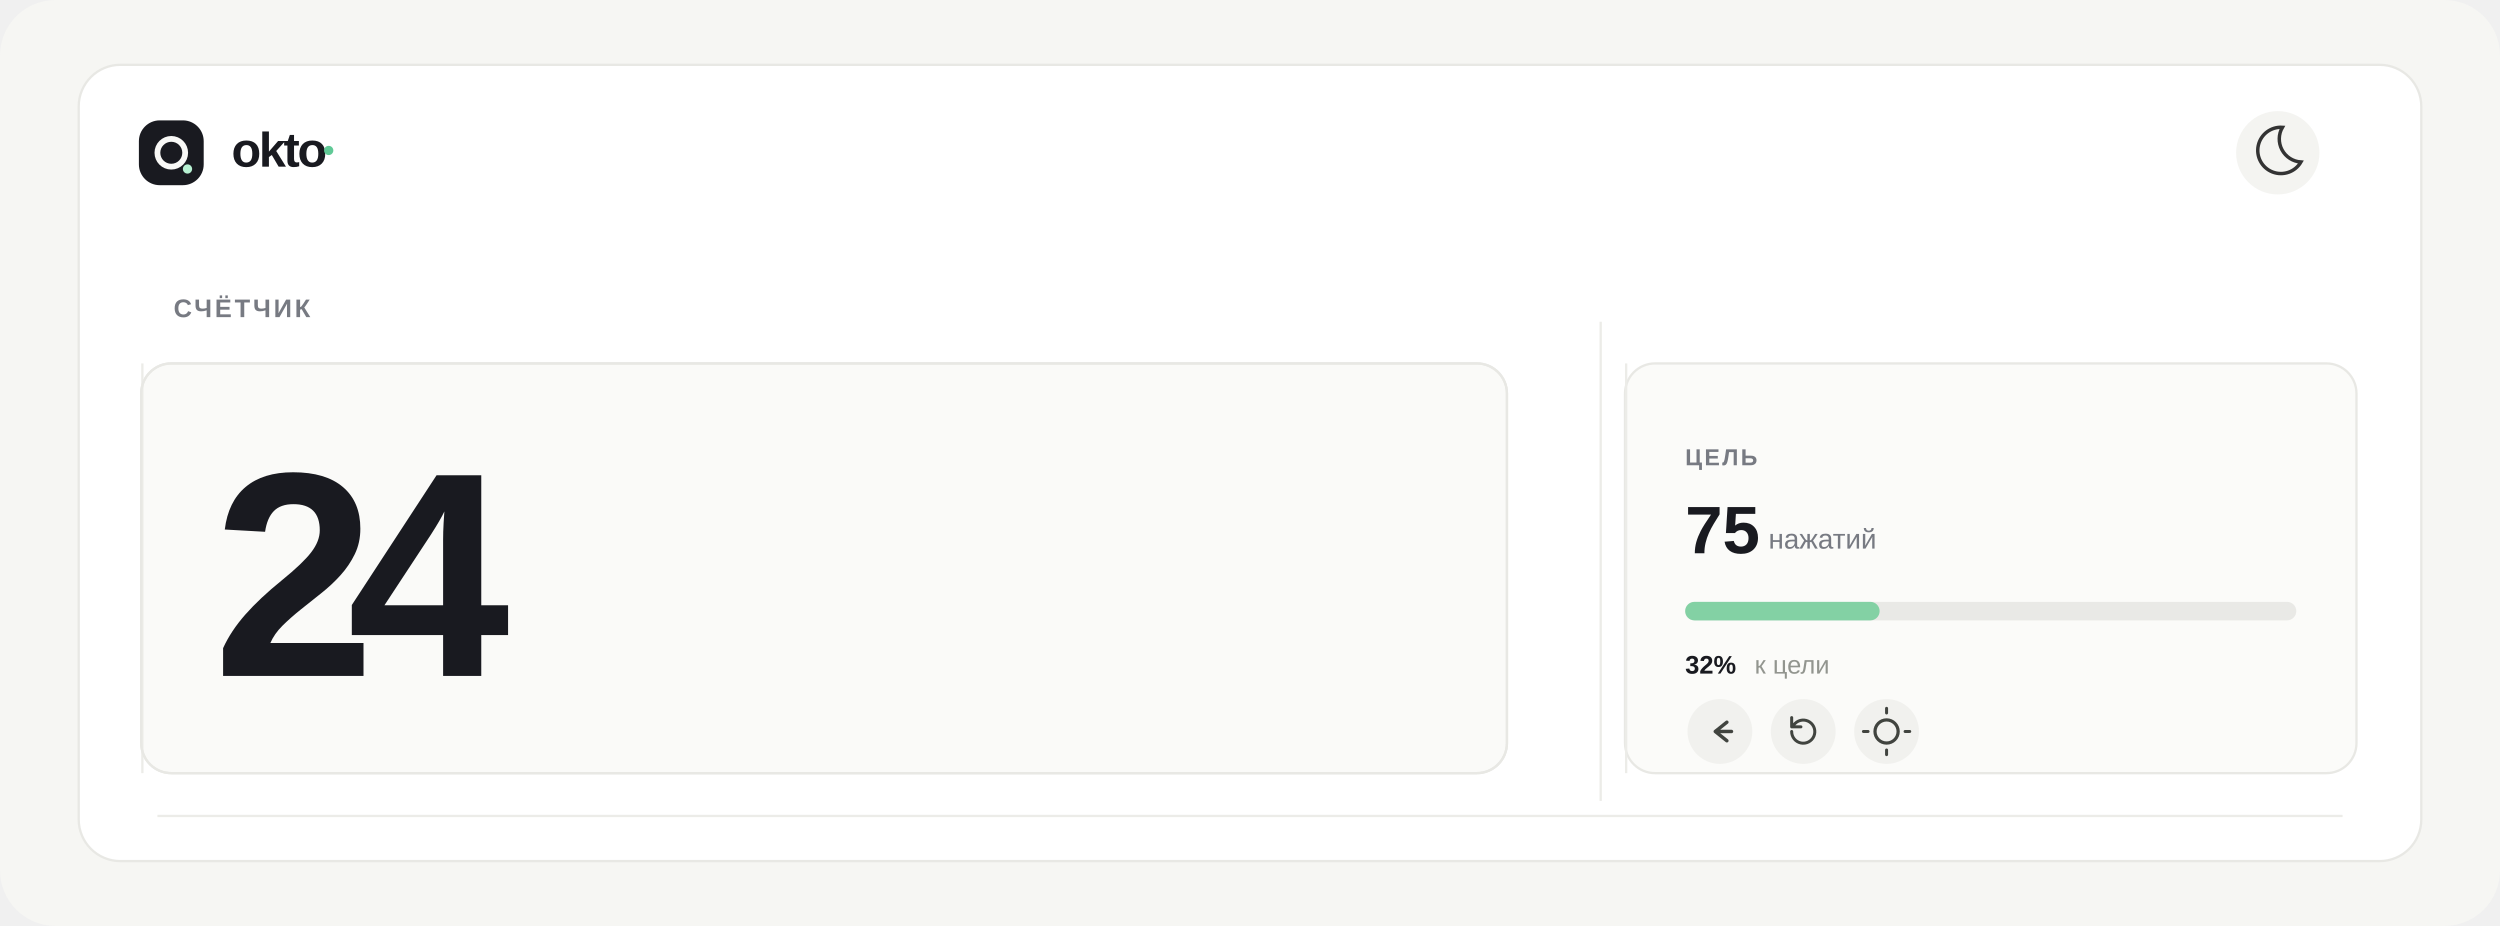
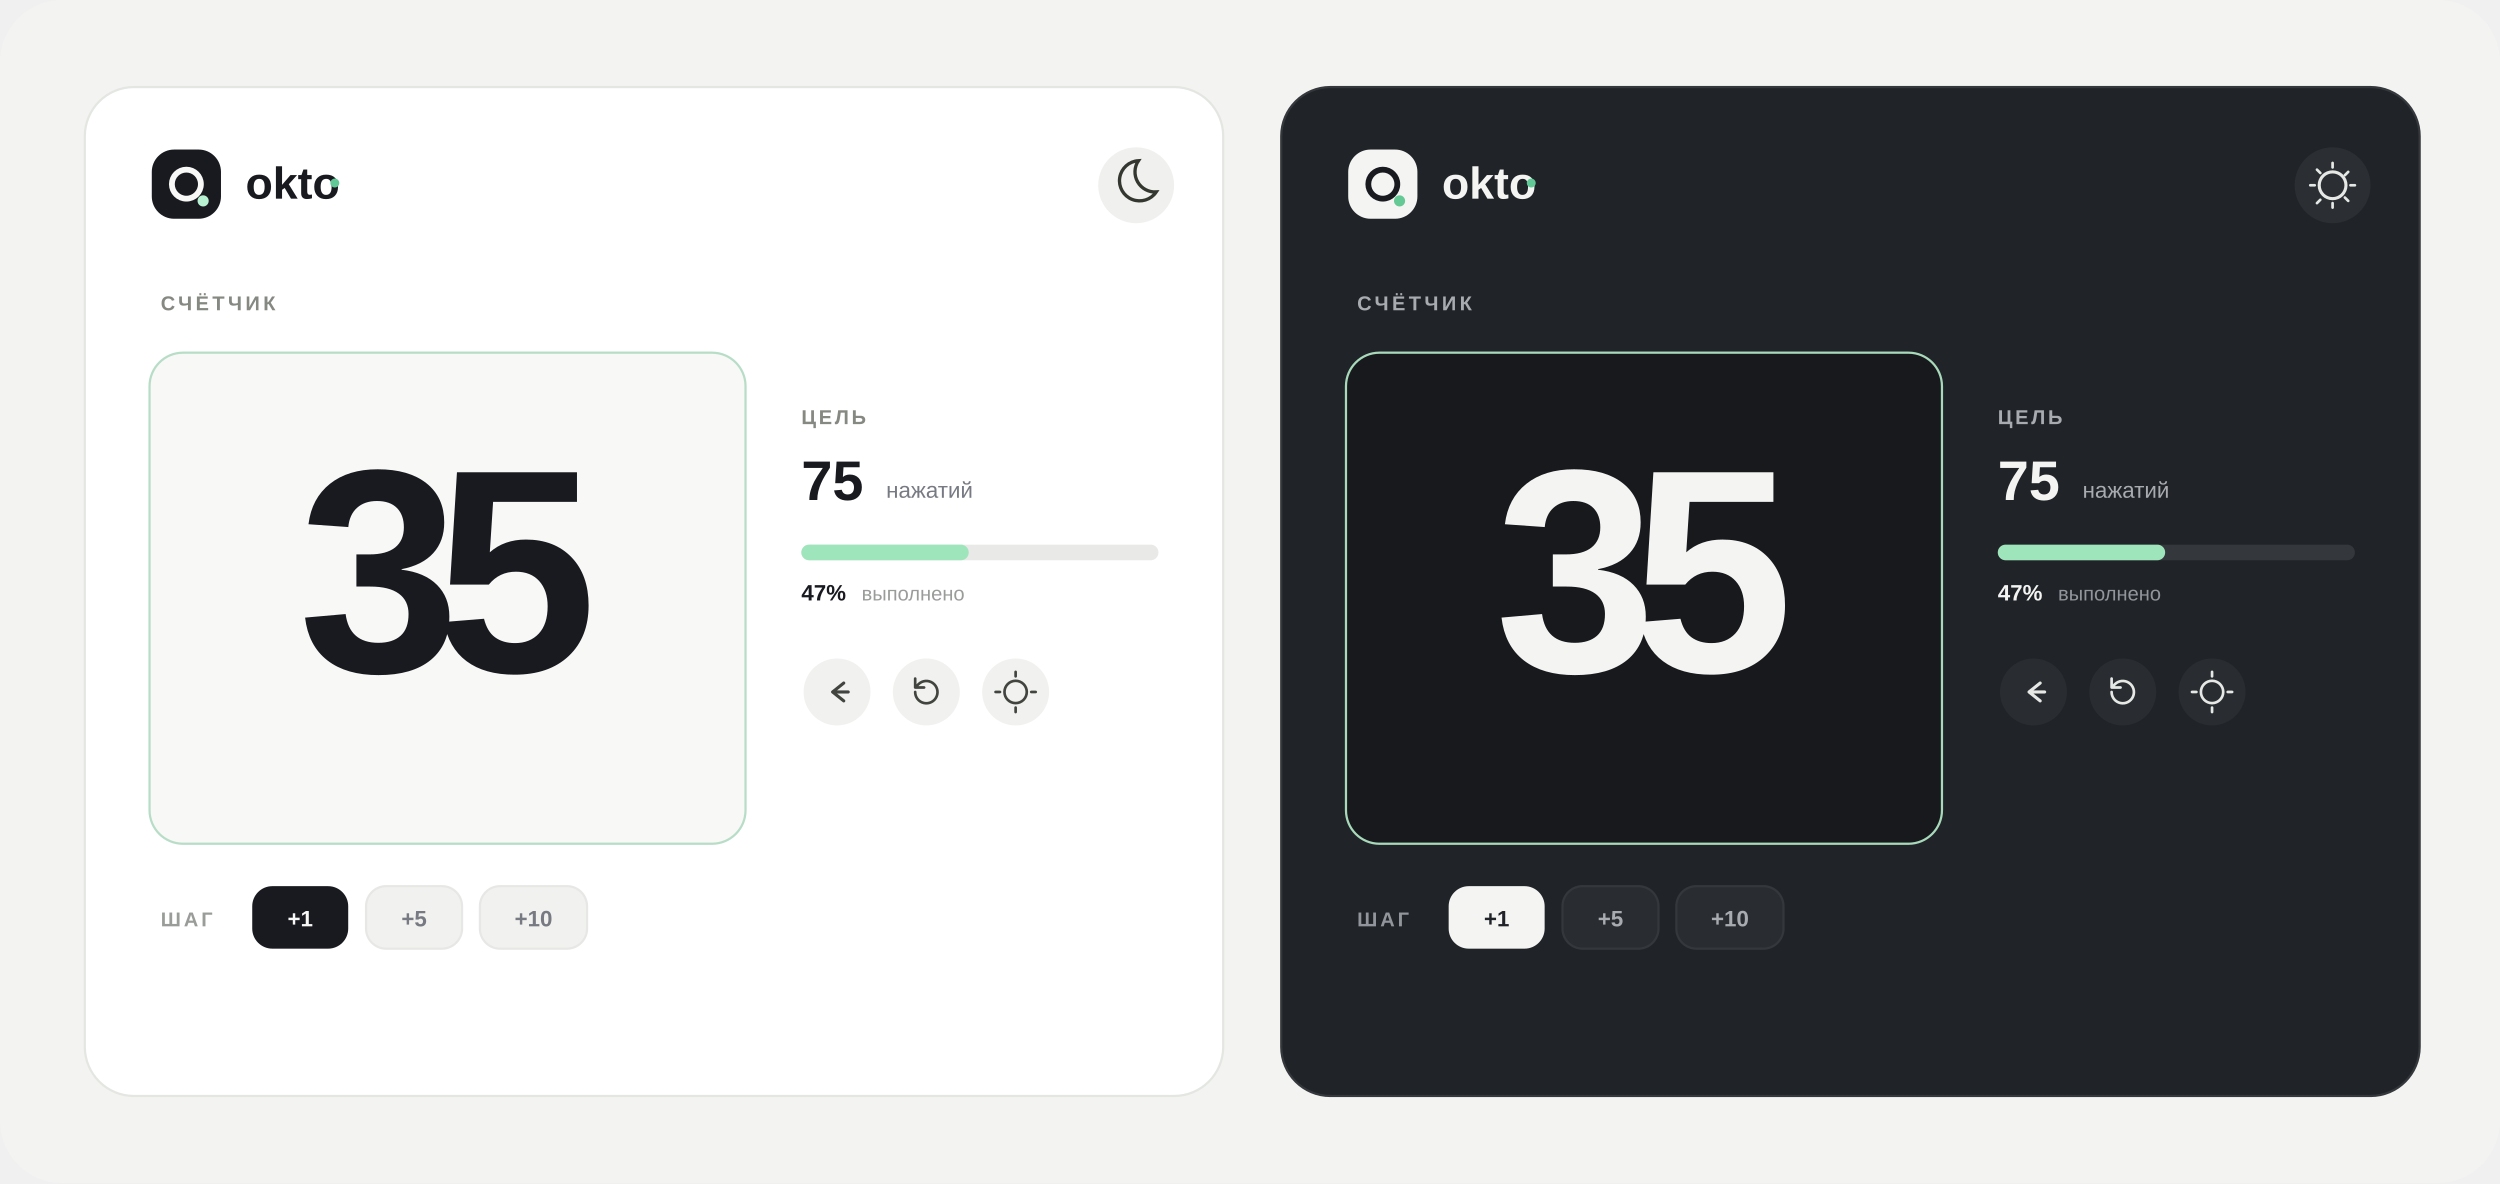
- <svg xmlns="http://www.w3.org/2000/svg" viewBox="0 0 1080 400" fill="none">
-   <rect width="1080" height="400" rx="24" fill="#F6F6F3" />
-   <rect x="34" y="28" width="1012" height="344" rx="18" fill="#fff" stroke="#E8E8E4" />
-   <rect x="60" y="52" width="28" height="28" rx="9" fill="#191A20" />
-   <circle cx="74" cy="66" r="6" stroke="#F8F8F6" stroke-width="2.5" />
-   <circle cx="81" cy="73" r="2" fill="#B7F1D2" />
-   <text x="100" y="72" fill="#191A20" font-family="Arial,sans-serif" font-size="21" font-weight="700" letter-spacing="-1">okto</text>
-   <circle cx="142" cy="65" r="2" fill="#60C996" />
-   <circle cx="984" cy="66" r="18" fill="#F4F4F1" />
-   <path d="M986 55a10 10 0 1 0 8 15 10 10 0 0 1-8-15Z" stroke="#333" stroke-width="1.5" />
-   <text x="75" y="137" fill="#777A82" font-family="Arial,sans-serif" font-size="11" font-weight="700" letter-spacing="1.2">СЧЁТЧИК</text>
-   <rect x="61" y="157" width="590" height="177" rx="13" fill="#FAFAF8" stroke="#E8E8E4" />
-   <text x="92" y="292" fill="#191A20" font-family="Arial,sans-serif" font-size="126" font-weight="600" letter-spacing="-12">24</text>
-   <rect x="702" y="157" width="316" height="177" rx="13" fill="#FBFBF9" stroke="#E8E8E4" />
-   <text x="728" y="201" fill="#777A82" font-family="Arial,sans-serif" font-size="10" font-weight="700" letter-spacing="1">ЦЕЛЬ</text>
-   <text x="728" y="239" fill="#191A20" font-family="Arial,sans-serif" font-size="29" font-weight="600">75</text>
-   <text x="764" y="237" fill="#777A82" font-family="Arial,sans-serif" font-size="12">нажатий</text>
-   <rect x="728" y="260" width="264" height="8" rx="4" fill="#E9E9E6" />
-   <rect x="728" y="260" width="84" height="8" rx="4" fill="#83D1A4" />
-   <text x="728" y="291" fill="#191A20" font-family="Arial,sans-serif" font-size="11" font-weight="700">32%</text>
-   <text x="758" y="291" fill="#92958F" font-family="Arial,sans-serif" font-size="11">к цели</text>
-   <circle cx="743" cy="316" r="14" fill="#F1F1EE" />
-   <path d="m746 312-5 4 5 4m-5-4h7" stroke="#41443F" stroke-width="1.5" stroke-linecap="round" stroke-linejoin="round" />
-   <circle cx="779" cy="316" r="14" fill="#F1F1EE" />
-   <path d="M774 316a5 5 0 1 0 1.5-3.5L774 314m0-4v4h4" stroke="#41443F" stroke-width="1.3" stroke-linecap="round" stroke-linejoin="round" />
-   <circle cx="815" cy="316" r="14" fill="#F1F1EE" />
-   <circle cx="815" cy="316" r="5" stroke="#41443F" stroke-width="1.4" />
-   <path d="M815 306v2m0 16v2m-10-10h2m16 0h2" stroke="#41443F" stroke-width="1.3" stroke-linecap="round" />
-   <rect x="68" y="352" width="944" height="1" fill="#ECECE8" />
-   <rect x="61" y="157" width="1" height="177" fill="#ECECE8" />
-   <rect x="691" y="139" width="1" height="207" fill="#ECECE8" />
-   <rect x="702" y="157" width="1" height="177" fill="#ECECE8" />
-   <rect x="61" y="157" width="590" height="177" rx="13" stroke="#E8E8E4" />
+ <svg xmlns="http://www.w3.org/2000/svg" viewBox="0 0 1120 530" fill="none">
+   <rect width="1120" height="530" rx="28" fill="#F3F4F1" />
+   <rect x="38" y="39" width="510" height="452" rx="22" fill="#fff" stroke="#E4E6E2" />
+   <rect x="68" y="67" width="31" height="31" rx="10" fill="#191A20" />
+   <circle cx="83.5" cy="82.5" r="6.5" stroke="#F8F8F6" stroke-width="2.6" />
+   <circle cx="91" cy="90" r="2.5" fill="#B7F1D2" />
+   <text x="110" y="89" fill="#191A20" font-family="Arial,sans-serif" font-size="20" font-weight="700">okto</text>
+   <circle cx="150" cy="82" r="2" fill="#60C996" />
+   <circle cx="509" cy="83" r="17" fill="#F0F1EE" />
+   <path d="M510 72a9 9 0 1 0 8 14 9 9 0 0 1-8-14Z" stroke="#343730" stroke-width="1.5" />
+   <text x="72" y="139" fill="#858982" font-family="Arial,sans-serif" font-size="9" font-weight="700" letter-spacing="1.5">СЧЁТЧИК</text>
+   <rect x="67" y="158" width="267" height="220" rx="15" fill="#F8F8F6" stroke="#B8DDC7" />
+   <text x="200.5" y="301" text-anchor="middle" fill="#191A20" font-family="Arial,sans-serif" font-size="130" font-weight="600" letter-spacing="-11">35</text>
+   <text x="72" y="415" fill="#999C99" font-family="Arial,sans-serif" font-size="9" font-weight="700" letter-spacing="1.3">ШАГ</text>
+   <rect x="113" y="397" width="43" height="28" rx="9" fill="#191A20" />
+   <text x="134.5" y="415" text-anchor="middle" fill="#F8F8F6" font-family="Arial,sans-serif" font-size="10" font-weight="700">+1</text>
+   <rect x="164" y="397" width="43" height="28" rx="9" fill="#F1F2EF" stroke="#E7E8E5" />
+   <text x="185.5" y="415" text-anchor="middle" fill="#777A82" font-family="Arial,sans-serif" font-size="10" font-weight="600">+5</text>
+   <rect x="215" y="397" width="48" height="28" rx="9" fill="#F1F2EF" stroke="#E7E8E5" />
+   <text x="239" y="415" text-anchor="middle" fill="#777A82" font-family="Arial,sans-serif" font-size="10" font-weight="600">+10</text>
+   <text x="359" y="190" fill="#858982" font-family="Arial,sans-serif" font-size="9" font-weight="700" letter-spacing="1.2">ЦЕЛЬ</text>
+   <text x="359" y="224" fill="#191A20" font-family="Arial,sans-serif" font-size="25" font-weight="600">75</text>
+   <text x="397" y="223" fill="#777A82" font-family="Arial,sans-serif" font-size="10">нажатий</text>
+   <rect x="359" y="244" width="160" height="7" rx="3.5" fill="#E9EAE7" />
+   <rect x="359" y="244" width="75" height="7" rx="3.5" fill="#9FE5BC" />
+   <text x="359" y="269" fill="#191A20" font-family="Arial,sans-serif" font-size="10" font-weight="700">47%</text>
+   <text x="386" y="269" fill="#999C99" font-family="Arial,sans-serif" font-size="9">выполнено</text>
+   <circle cx="375" cy="310" r="15" fill="#F1F2EF" />
+   <path d="m378 306-5 4 5 4m-5-4h7" stroke="#41443F" stroke-width="1.4" stroke-linecap="round" stroke-linejoin="round" />
+   <circle cx="415" cy="310" r="15" fill="#F1F2EF" />
+   <path d="M410 310a5 5 0 1 0 1.5-3.5L410 308m0-4v4h4" stroke="#41443F" stroke-width="1.2" stroke-linecap="round" stroke-linejoin="round" />
+   <circle cx="455" cy="310" r="15" fill="#F1F2EF" />
+   <circle cx="455" cy="310" r="5" stroke="#41443F" stroke-width="1.2" />
+   <path d="M455 301v2m0 14v2m-9-9h2m14 0h2" stroke="#41443F" stroke-width="1.2" stroke-linecap="round" />
+   <rect x="574" y="39" width="510" height="452" rx="22" fill="#202327" stroke="#34373B" />
+   <rect x="604" y="67" width="31" height="31" rx="10" fill="#F4F5F3" />
+   <circle cx="619.5" cy="82.5" r="6.5" stroke="#191A20" stroke-width="2.6" />
+   <circle cx="627" cy="90" r="2.5" fill="#65C995" />
+   <text x="646" y="89" fill="#F4F5F3" font-family="Arial,sans-serif" font-size="20" font-weight="700">okto</text>
+   <circle cx="686" cy="82" r="2" fill="#60C996" />
+   <circle cx="1045" cy="83" r="17" fill="#2B2E32" />
+   <circle cx="1045" cy="83" r="6" stroke="#E6E8E5" stroke-width="1.4" />
+   <path d="M1045 73v2m0 16v2m-10-10h2m16 0h2m-17-7 1.5 1.5m11 11 1.5 1.5m0-13-1.5 1.5m-11 11-1.5 1.5" stroke="#E6E8E5" stroke-width="1.2" stroke-linecap="round" />
+   <text x="608" y="139" fill="#A8ABB0" font-family="Arial,sans-serif" font-size="9" font-weight="700" letter-spacing="1.5">СЧЁТЧИК</text>
+   <rect x="603" y="158" width="267" height="220" rx="15" fill="#17191C" stroke="#A8D9BA" />
+   <text x="736.5" y="301" text-anchor="middle" fill="#F4F5F3" font-family="Arial,sans-serif" font-size="130" font-weight="600" letter-spacing="-11">35</text>
+   <text x="608" y="415" fill="#92969C" font-family="Arial,sans-serif" font-size="9" font-weight="700" letter-spacing="1.3">ШАГ</text>
+   <rect x="649" y="397" width="43" height="28" rx="9" fill="#F4F5F3" />
+   <text x="670.5" y="415" text-anchor="middle" fill="#202327" font-family="Arial,sans-serif" font-size="10" font-weight="700">+1</text>
+   <rect x="700" y="397" width="43" height="28" rx="9" fill="#292C30" stroke="#34373B" />
+   <text x="721.5" y="415" text-anchor="middle" fill="#A8ABB0" font-family="Arial,sans-serif" font-size="10" font-weight="600">+5</text>
+   <rect x="751" y="397" width="48" height="28" rx="9" fill="#292C30" stroke="#34373B" />
+   <text x="775" y="415" text-anchor="middle" fill="#A8ABB0" font-family="Arial,sans-serif" font-size="10" font-weight="600">+10</text>
+   <text x="895" y="190" fill="#A8ABB0" font-family="Arial,sans-serif" font-size="9" font-weight="700" letter-spacing="1.2">ЦЕЛЬ</text>
+   <text x="895" y="224" fill="#F4F5F3" font-family="Arial,sans-serif" font-size="25" font-weight="600">75</text>
+   <text x="933" y="223" fill="#A8ABB0" font-family="Arial,sans-serif" font-size="10">нажатий</text>
+   <rect x="895" y="244" width="160" height="7" rx="3.5" fill="#34373B" />
+   <rect x="895" y="244" width="75" height="7" rx="3.5" fill="#9FE5BC" />
+   <text x="895" y="269" fill="#F4F5F3" font-family="Arial,sans-serif" font-size="10" font-weight="700">47%</text>
+   <text x="922" y="269" fill="#92969C" font-family="Arial,sans-serif" font-size="9">выполнено</text>
+   <circle cx="911" cy="310" r="15" fill="#292C30" />
+   <path d="m914 306-5 4 5 4m-5-4h7" stroke="#E6E8E5" stroke-width="1.4" stroke-linecap="round" stroke-linejoin="round" />
+   <circle cx="951" cy="310" r="15" fill="#292C30" />
+   <path d="M946 310a5 5 0 1 0 1.5-3.5L946 308m0-4v4h4" stroke="#E6E8E5" stroke-width="1.2" stroke-linecap="round" stroke-linejoin="round" />
+   <circle cx="991" cy="310" r="15" fill="#292C30" />
+   <circle cx="991" cy="310" r="5" stroke="#E6E8E5" stroke-width="1.2" />
+   <path d="M991 301v2m0 14v2m-9-9h2m14 0h2" stroke="#E6E8E5" stroke-width="1.2" stroke-linecap="round" />
</svg>
